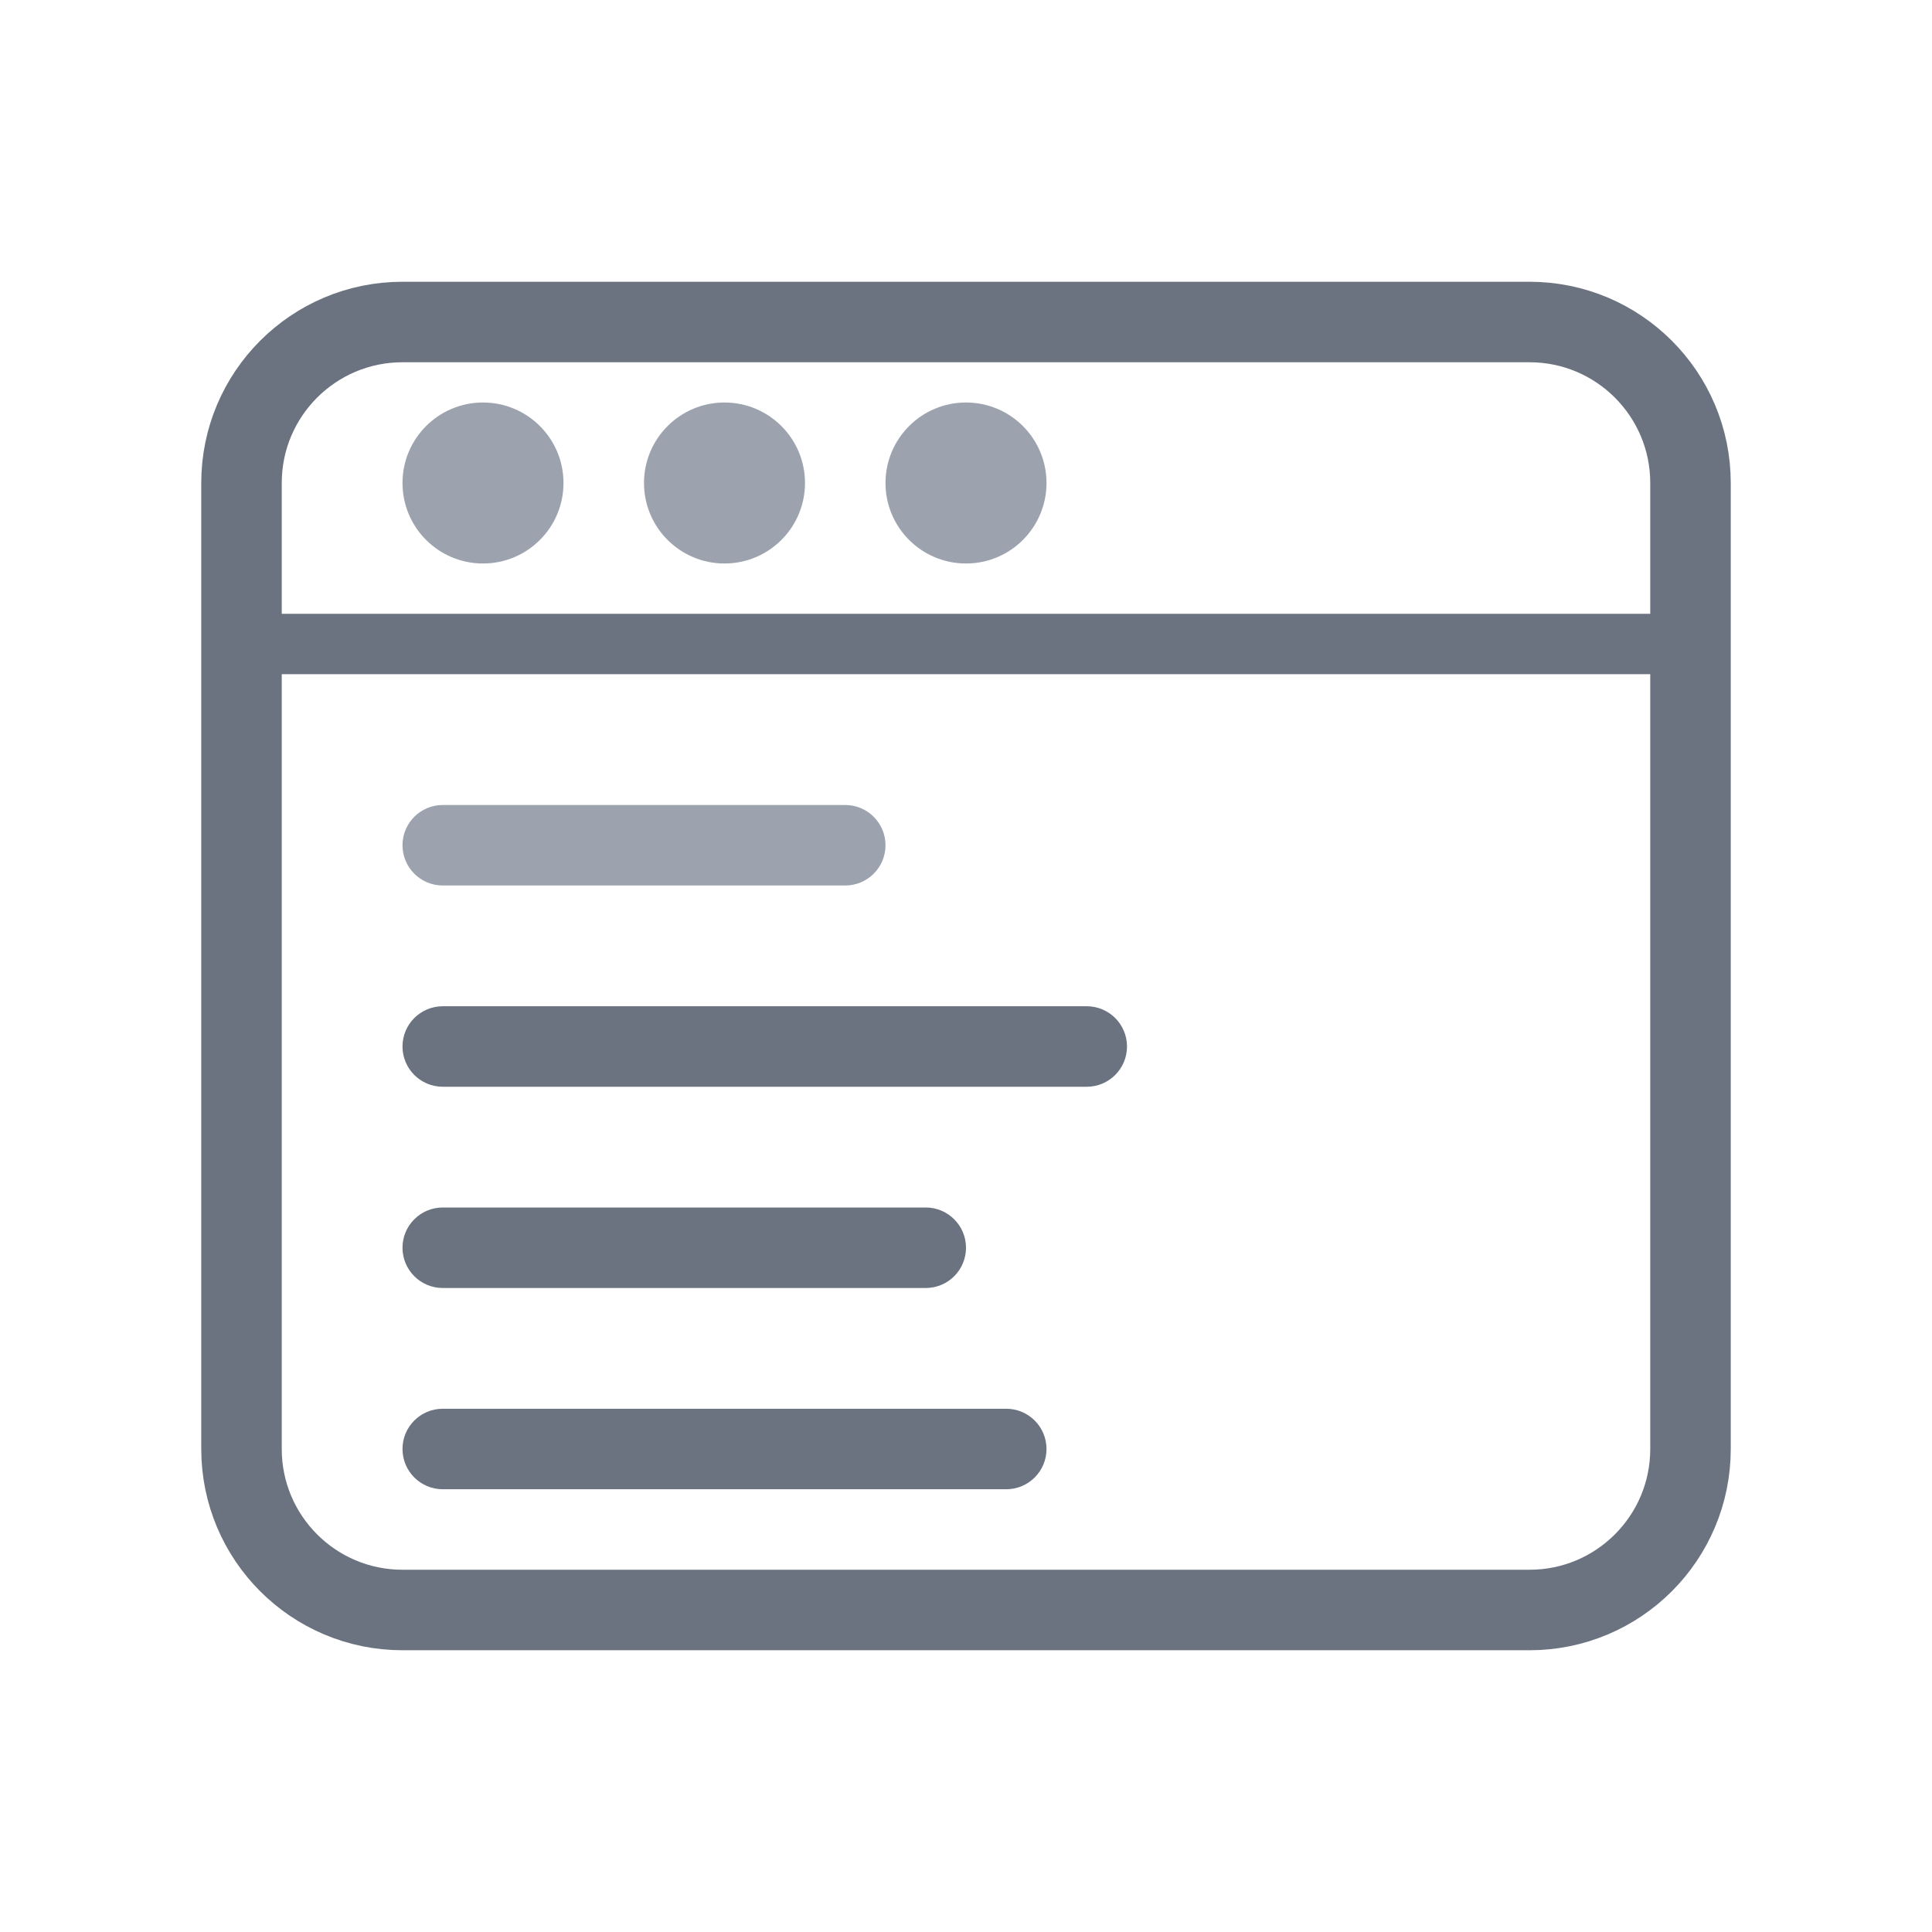
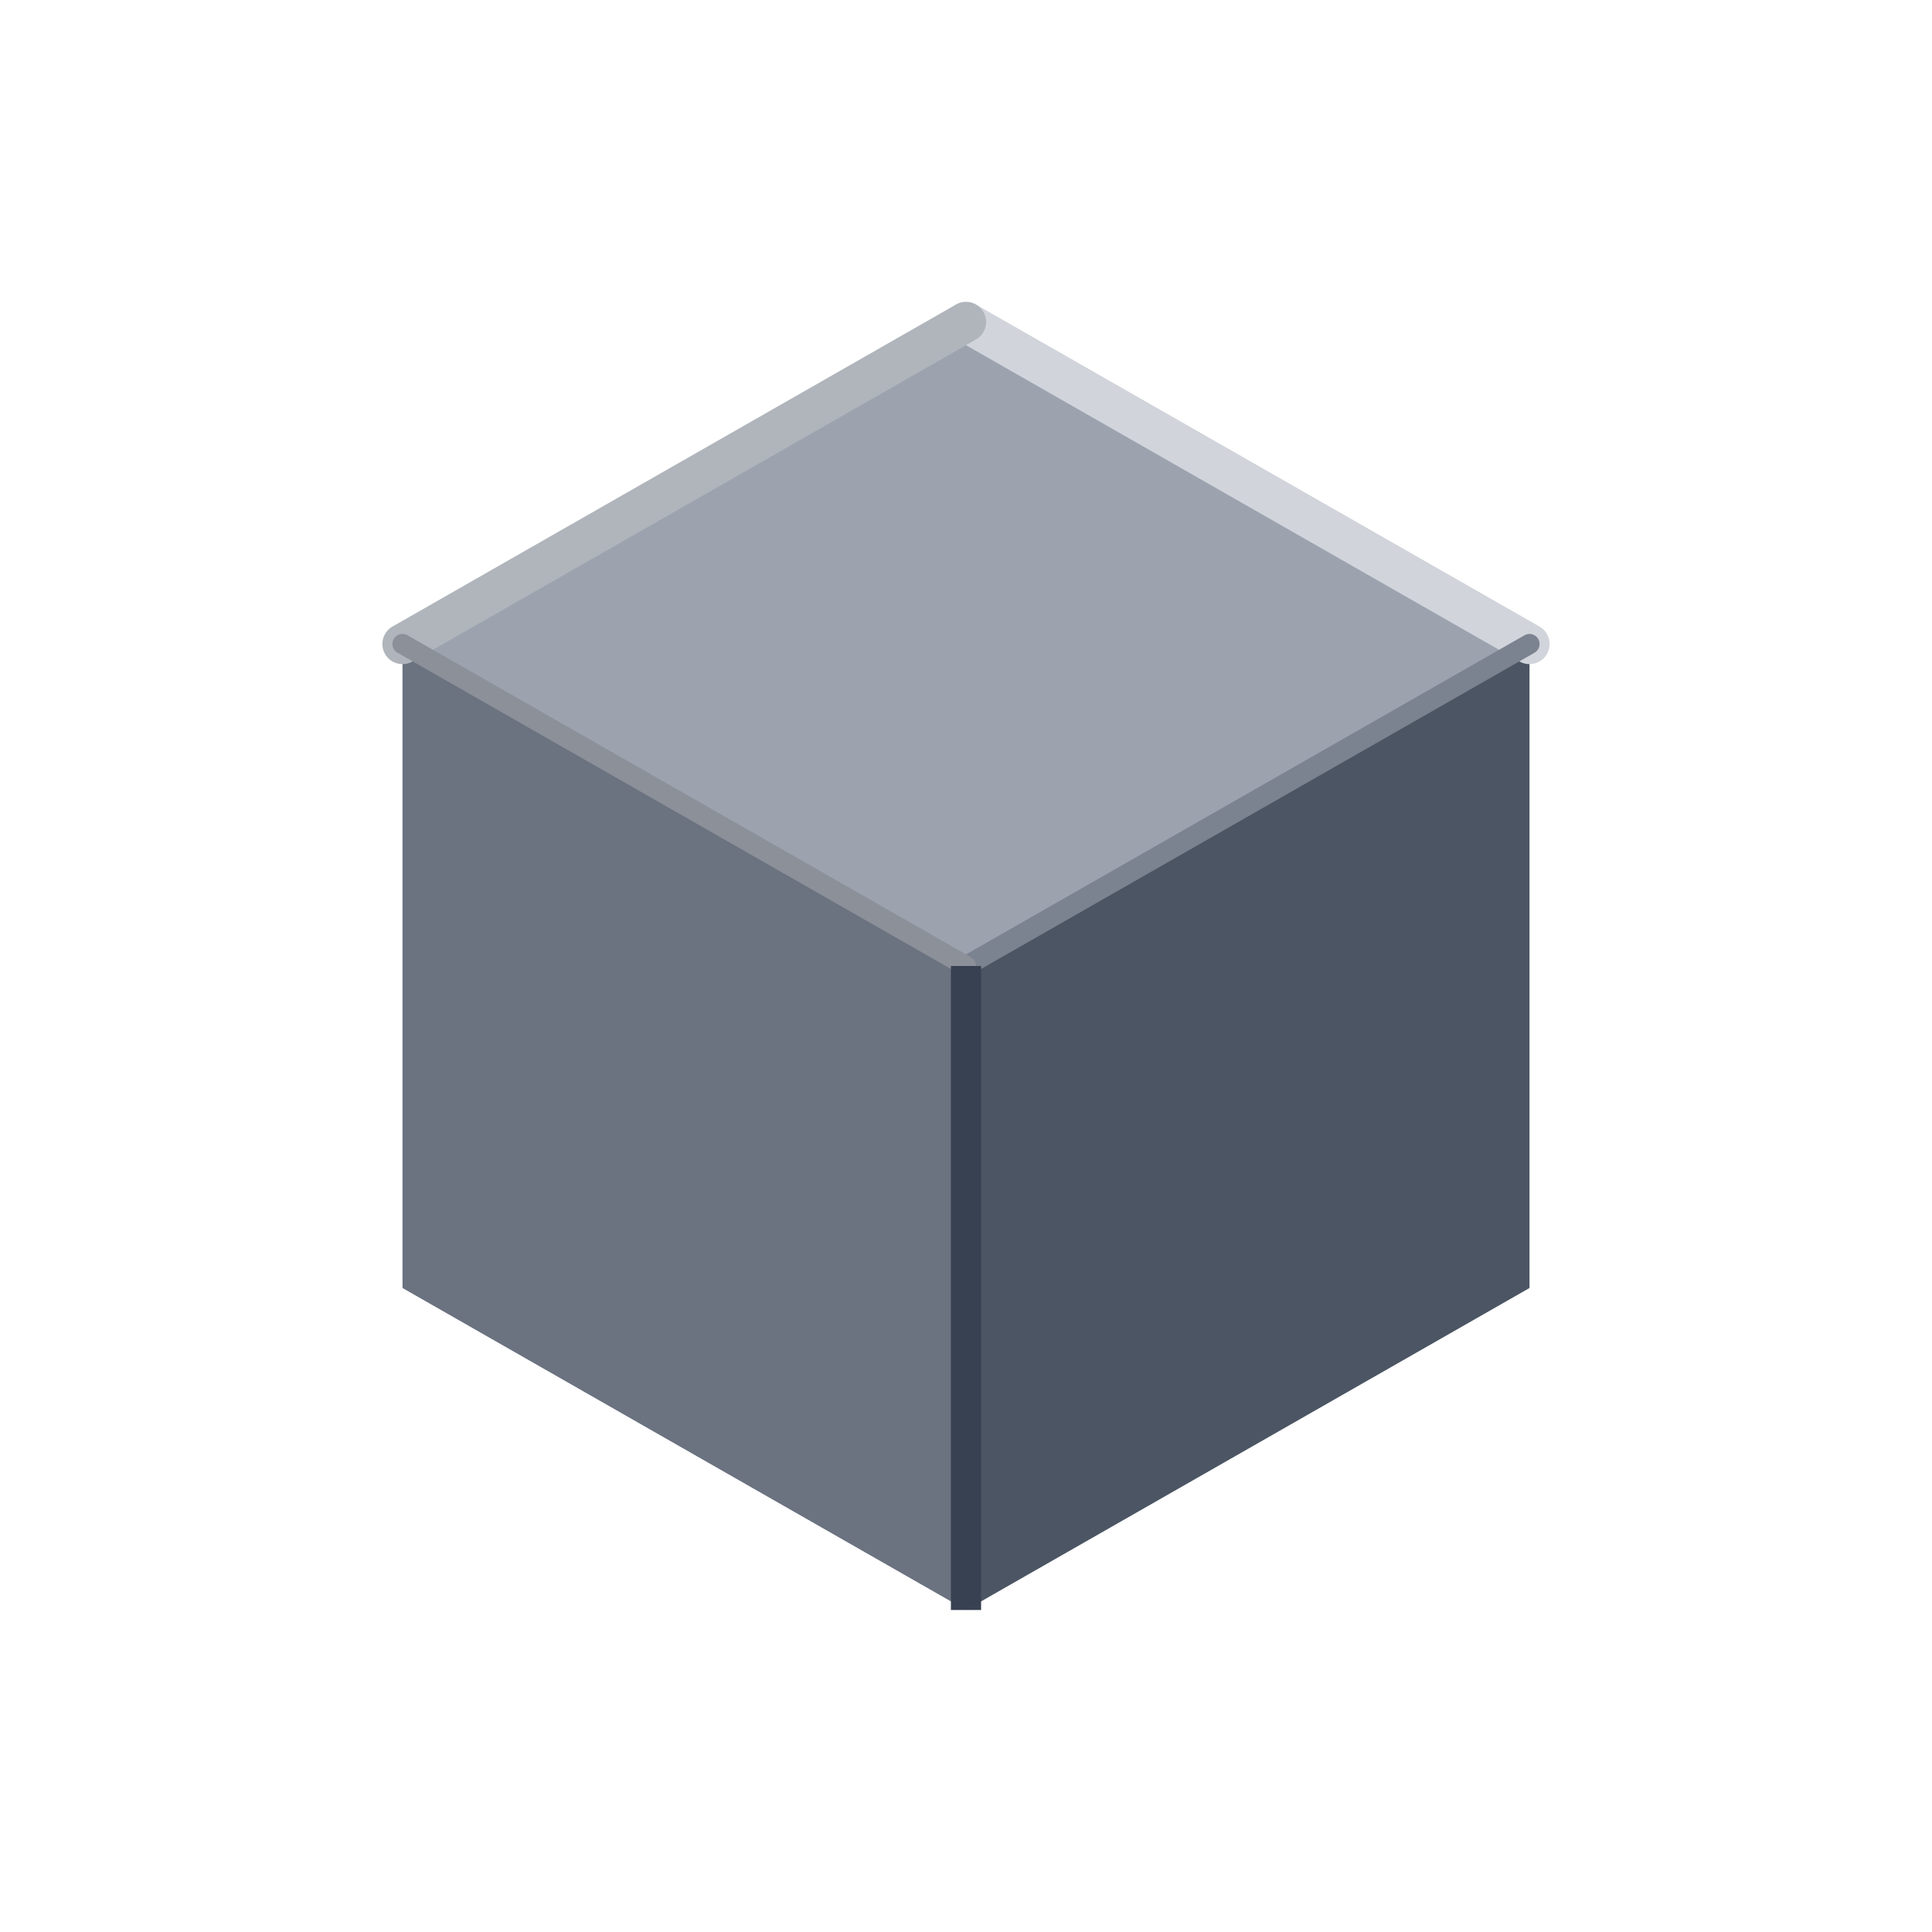
<svg xmlns="http://www.w3.org/2000/svg" width="96" height="96" viewBox="0 0 96 96" fill="none">
-   <rect x="12" y="16" width="72" height="64" rx="8" stroke="#6B7280" stroke-width="4" fill="none" />
-   <line x1="12" y1="32" x2="84" y2="32" stroke="#6B7280" stroke-width="3" />
-   <circle cx="24" cy="24" r="4" fill="#9CA3AF" />
-   <circle cx="36" cy="24" r="4" fill="#9CA3AF" />
-   <circle cx="48" cy="24" r="4" fill="#9CA3AF" />
-   <rect x="20" y="40" width="24" height="4" rx="2" fill="#9CA3AF" />
-   <rect x="20" y="50" width="36" height="4" rx="2" fill="#6B7280" />
-   <rect x="20" y="60" width="28" height="4" rx="2" fill="#6B7280" />
-   <rect x="20" y="70" width="32" height="4" rx="2" fill="#6B7280" />
+   <path d="M48 16L76 32L48 48L20 32L48 16Z" fill="#9CA3AF" />
+   <path d="M20 32L48 48V80L20 64V32Z" fill="#6B7280" />
+   <path d="M76 32L48 48V80L76 64V32Z" fill="#4B5563" />
+   <path d="M48 16L76 32" stroke="#D1D5DB" stroke-width="2" stroke-linecap="round" />
+   <path d="M48 16L20 32" stroke="#B0B5BC" stroke-width="2" stroke-linecap="round" />
+   <path d="M48 48L76 32" stroke="#7B8290" stroke-width="1" stroke-linecap="round" />
+   <path d="M48 48L20 32" stroke="#8B9099" stroke-width="1" stroke-linecap="round" />
+   <path d="M48 48V80" stroke="#374151" stroke-width="1.5" />
</svg>
